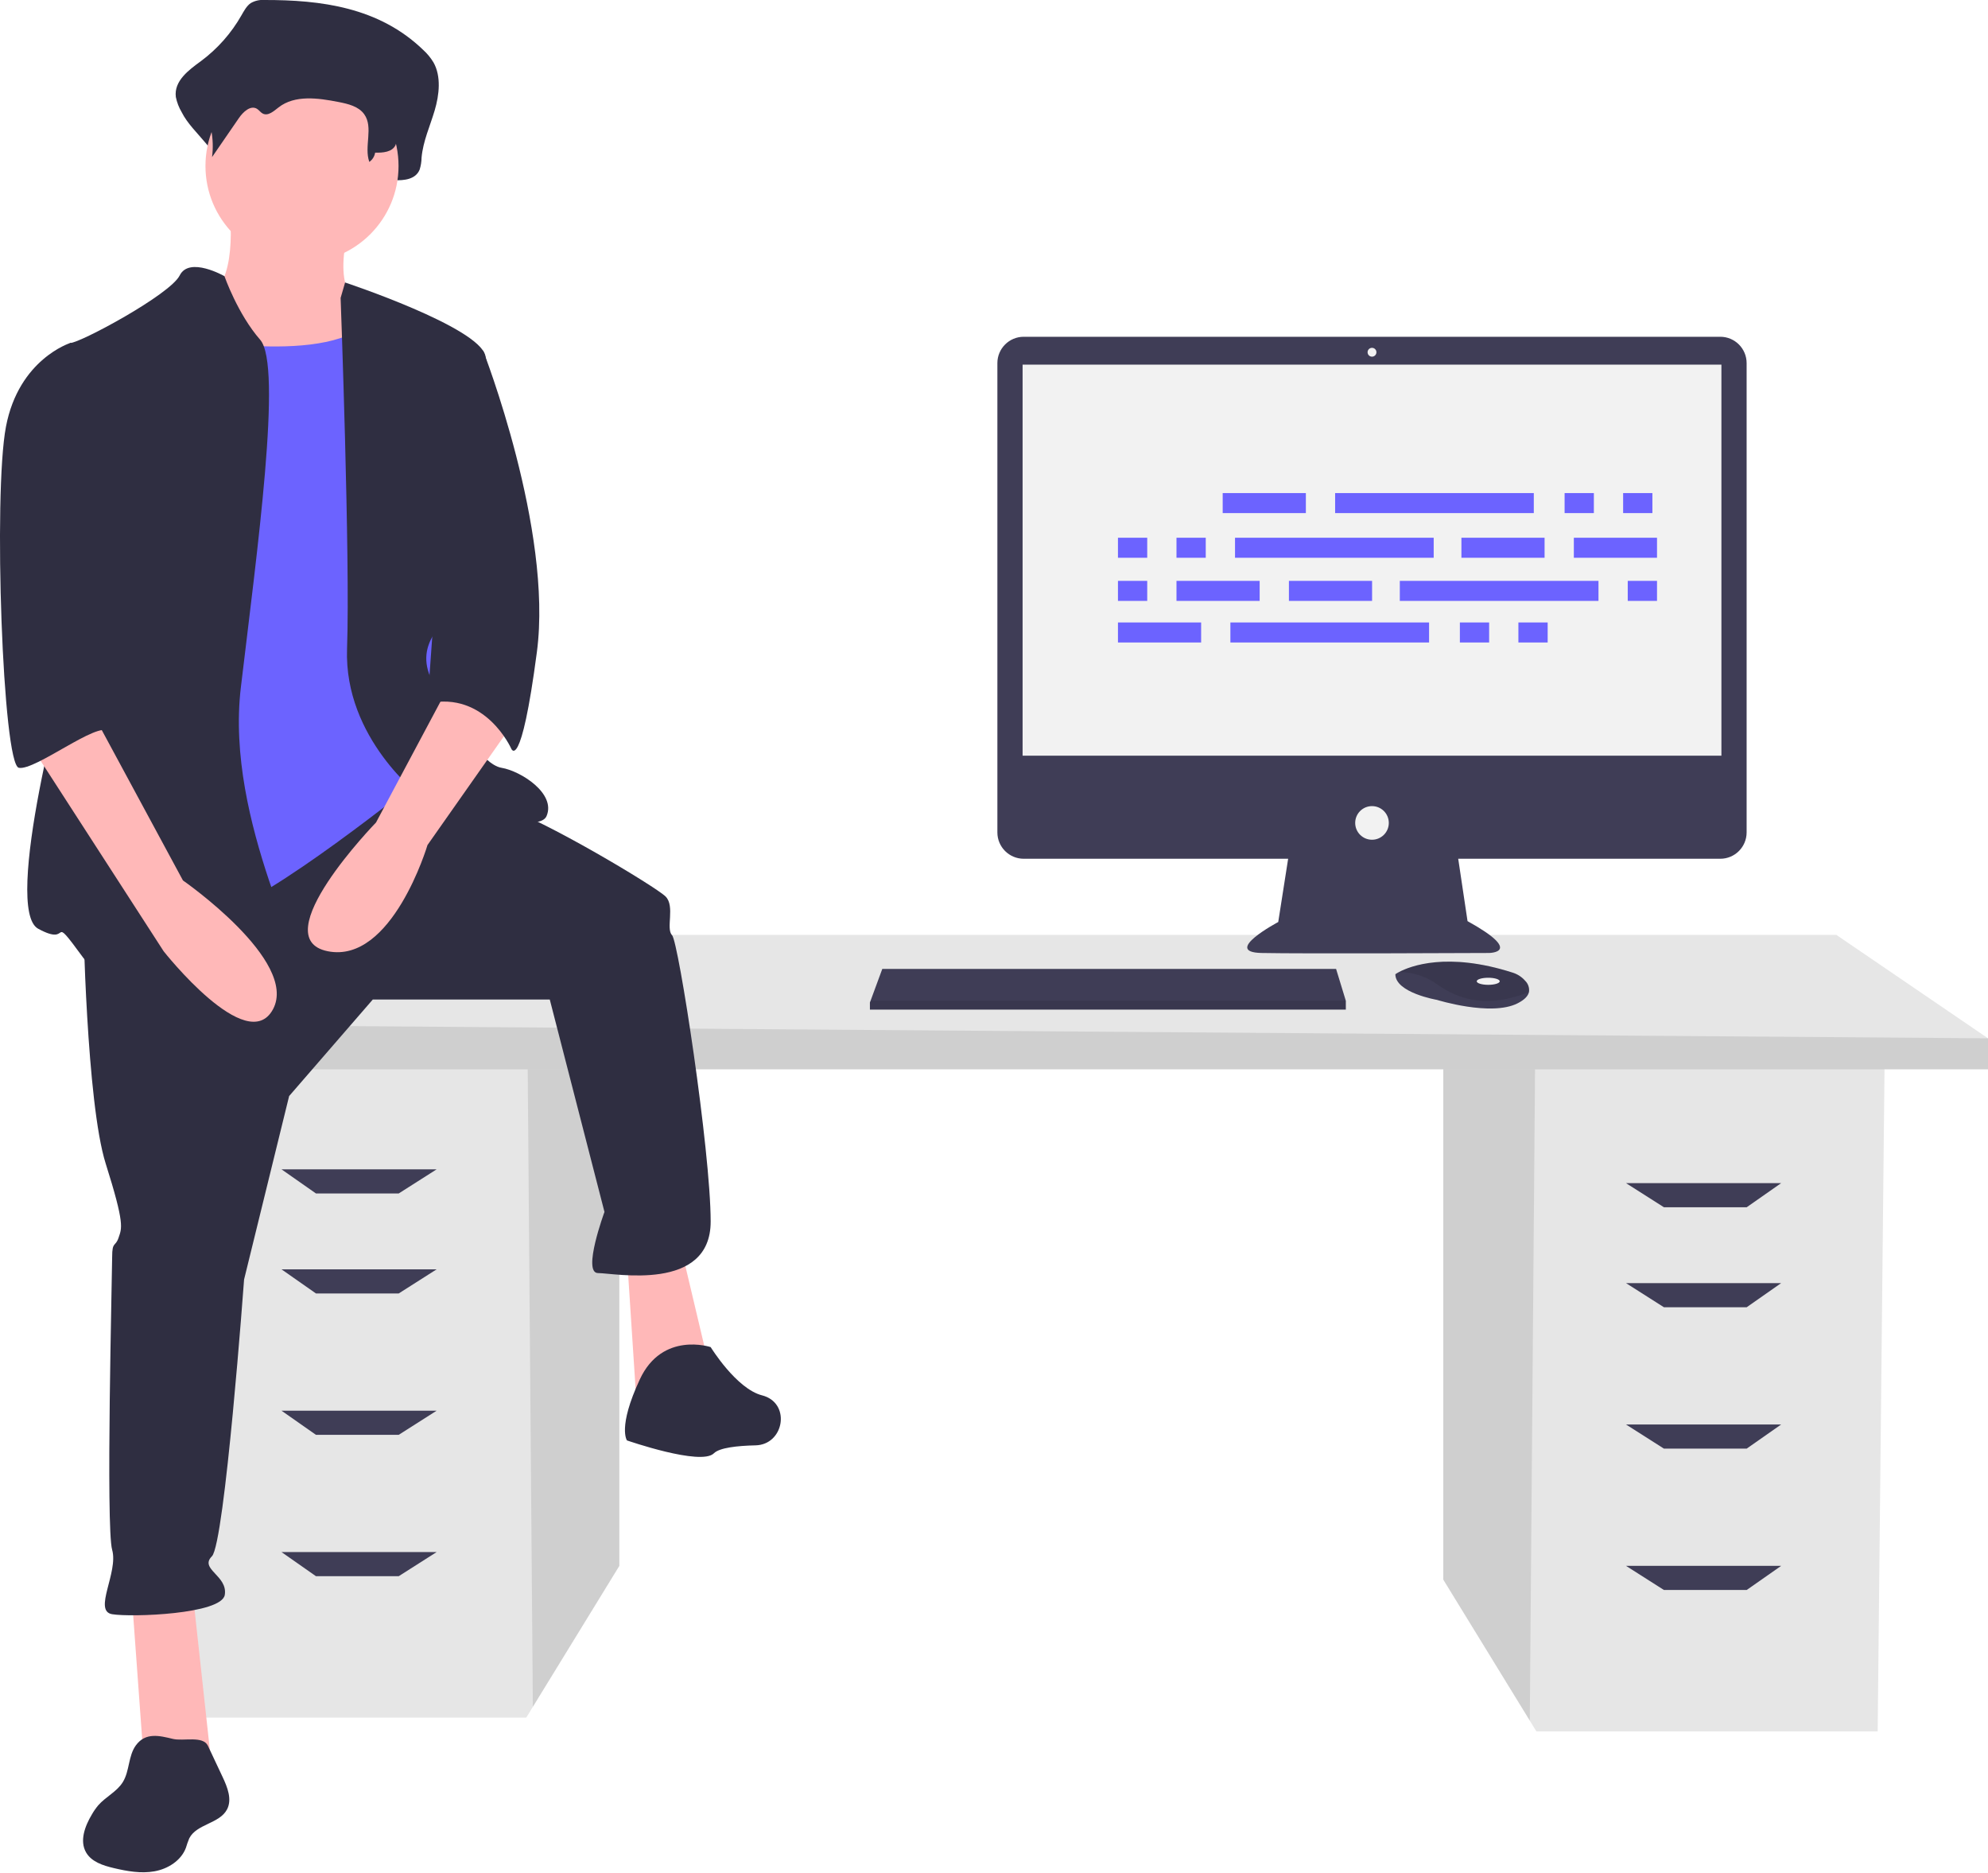
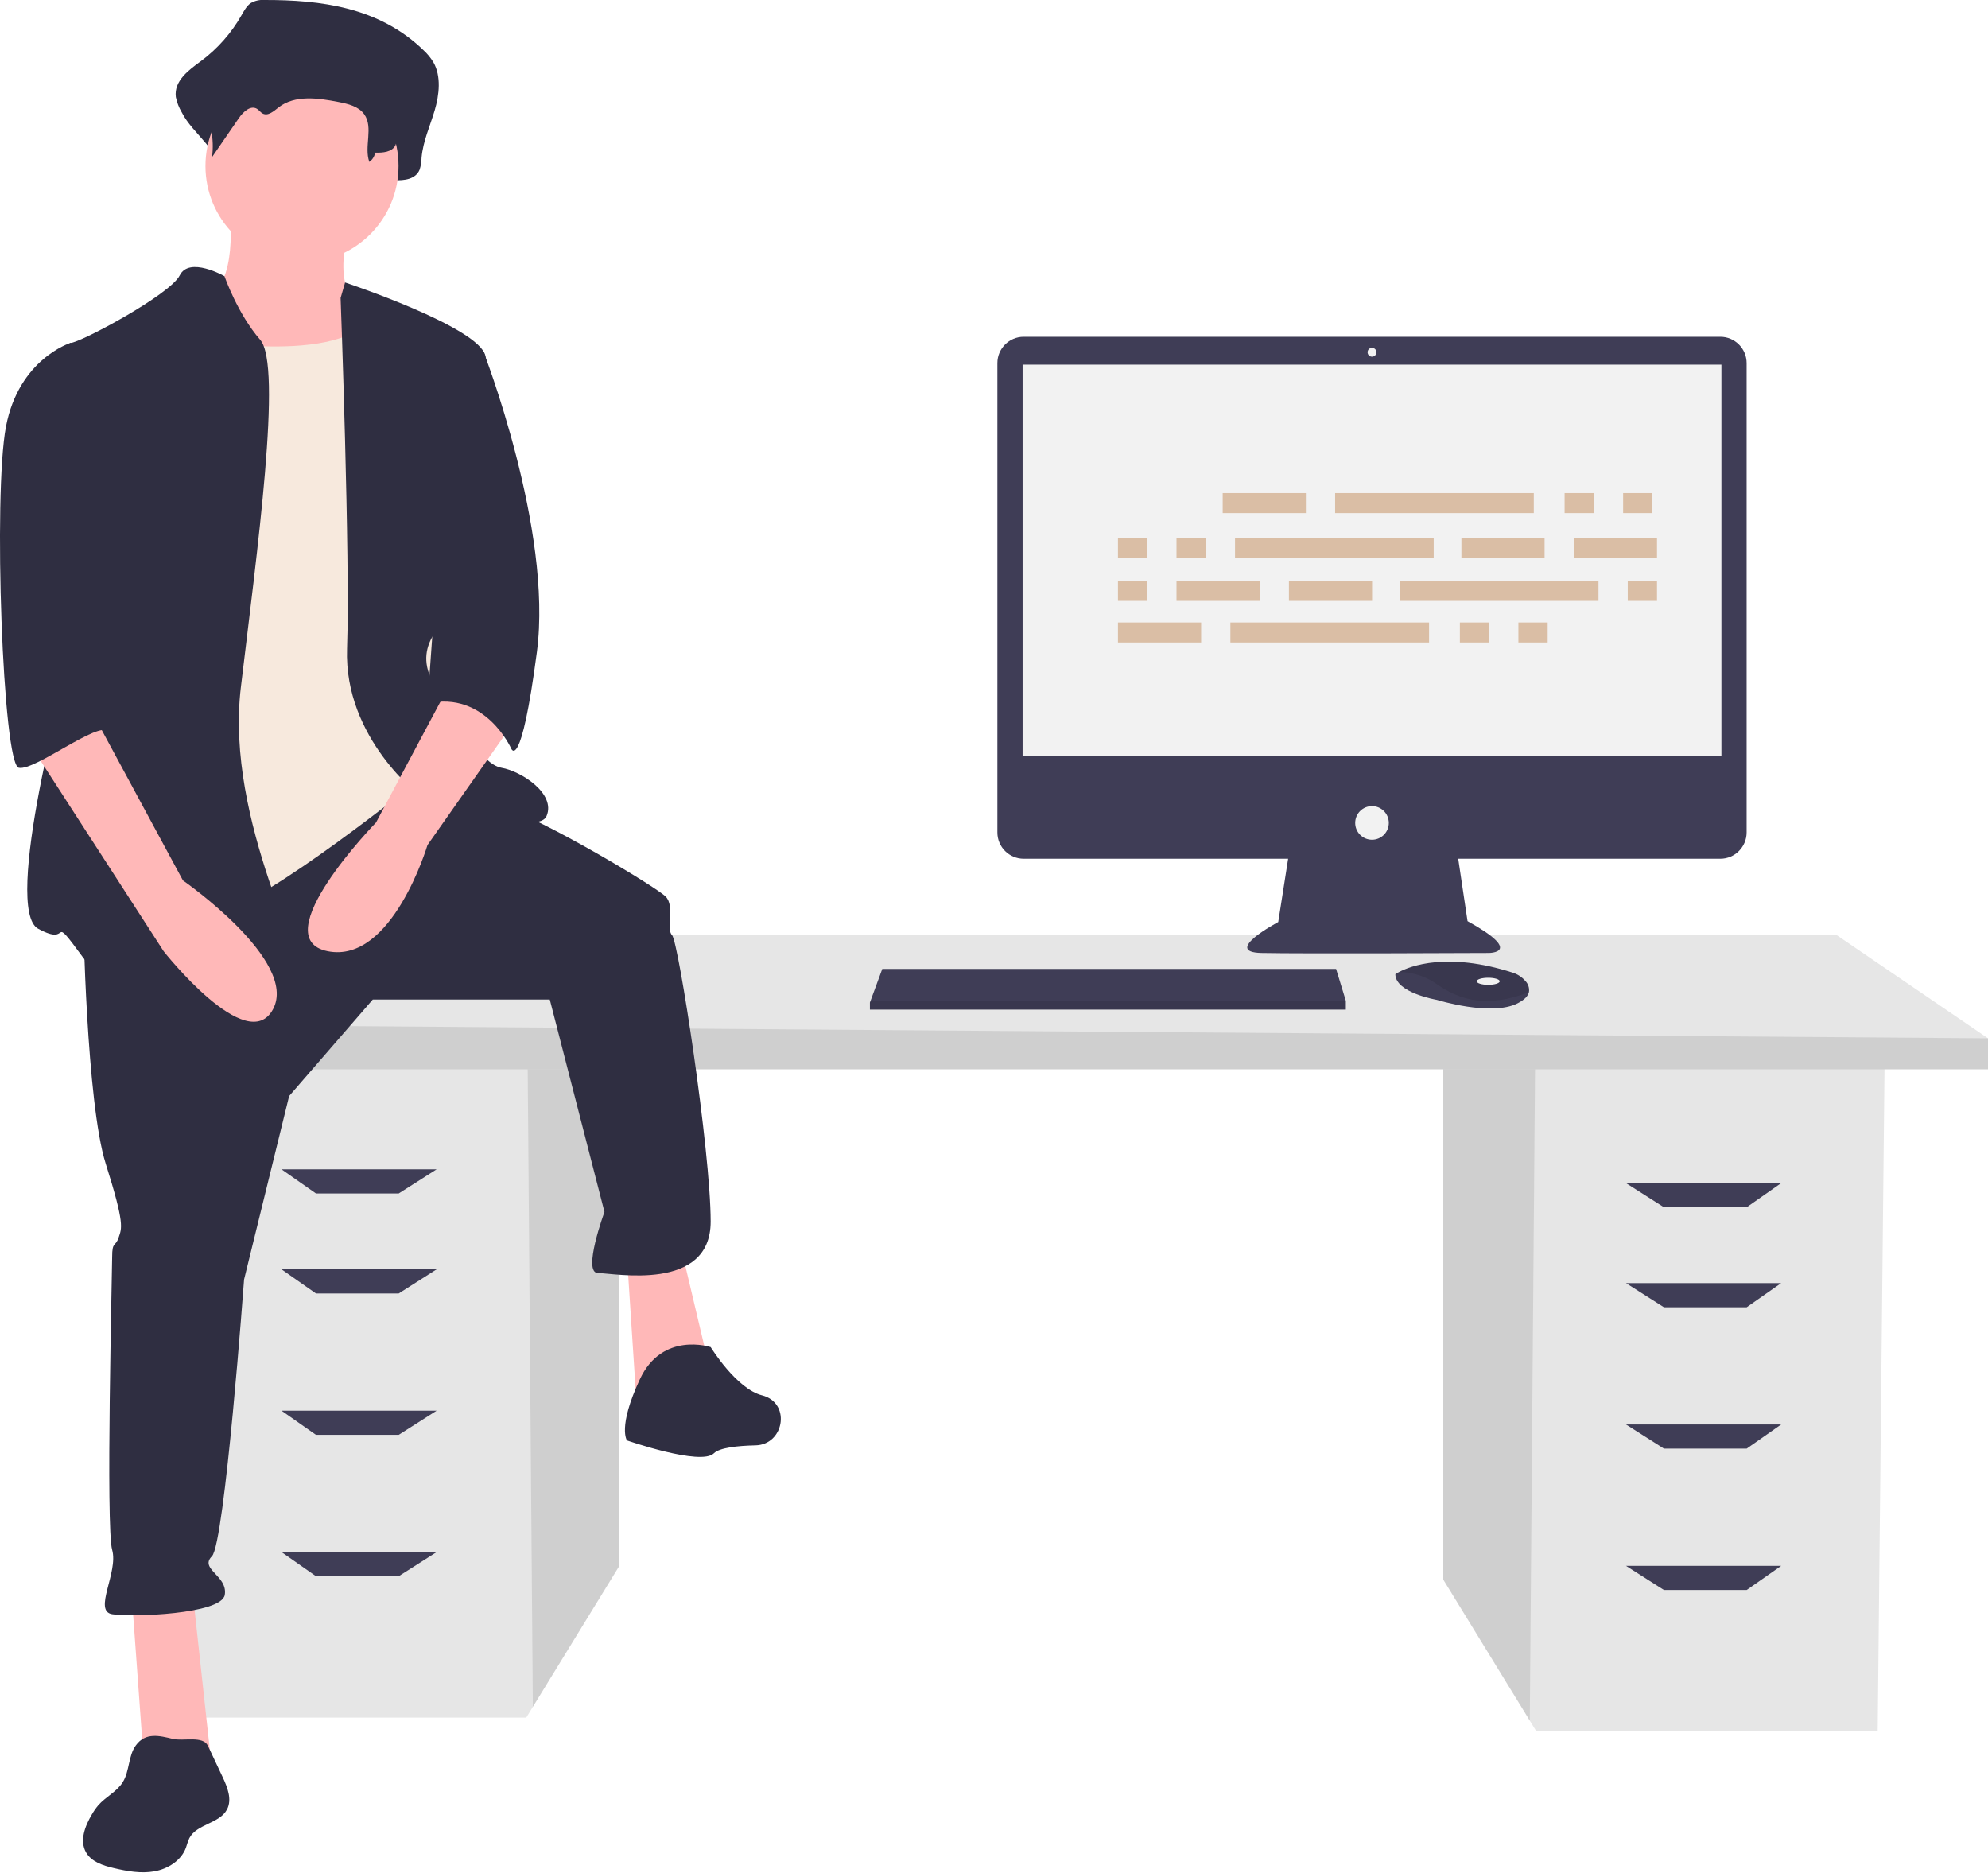
<svg xmlns="http://www.w3.org/2000/svg" id="b52d7e2d-d80f-4111-b6ed-d15502ee1edd" data-name="Layer 1" width="711.188" height="669.683" viewBox="0 0 711.188 669.683">
  <polygon points="516.326 380.018 516.326 565.013 547.27 615.443 549.625 619.279 671.722 619.279 674.189 380.018 516.326 380.018" fill="#e6e6e6" />
  <polygon points="516.326 380.018 516.326 565.013 547.27 615.443 549.169 380.018 516.326 380.018" opacity="0.1" />
  <polygon points="221.566 375.084 221.566 560.08 190.622 610.51 188.267 614.345 66.17 614.345 63.703 375.084 221.566 375.084" fill="#e6e6e6" />
  <polygon points="221.566 375.084 221.566 560.08 190.622 610.51 188.723 375.084 221.566 375.084" opacity="0.1" />
  <polygon points="711.188 371.385 711.188 382.484 47.67 382.484 47.67 366.451 109.335 334.385 656.923 334.385 711.188 371.385" fill="#e6e6e6" />
  <polygon points="711.188 371.385 711.188 382.484 47.67 382.484 47.67 366.451 711.188 371.385" opacity="0.1" />
  <polygon points="142.635 426.883 113.035 426.883 100.702 418.25 156.201 418.25 142.635 426.883" fill="#3f3d56" />
  <polygon points="142.635 462.649 113.035 462.649 100.702 454.016 156.201 454.016 142.635 462.649" fill="#3f3d56" />
  <polygon points="142.635 513.215 113.035 513.215 100.702 504.581 156.201 504.581 142.635 513.215" fill="#3f3d56" />
  <polygon points="142.635 563.78 113.035 563.78 100.702 555.147 156.201 555.147 142.635 563.78" fill="#3f3d56" />
  <polygon points="595.257 431.816 624.857 431.816 637.19 423.183 581.691 423.183 595.257 431.816" fill="#3f3d56" />
  <polygon points="595.257 467.582 624.857 467.582 637.19 458.949 581.691 458.949 595.257 467.582" fill="#3f3d56" />
  <polygon points="595.257 518.148 624.857 518.148 637.19 509.515 581.691 509.515 595.257 518.148" fill="#3f3d56" />
  <polygon points="595.257 568.713 624.857 568.713 637.19 560.08 581.691 560.08 595.257 568.713" fill="#3f3d56" />
  <path d="M859.82,235.615H610.634a9.423,9.423,0,0,0-9.424,9.424V412.897a9.423,9.423,0,0,0,9.424,9.424h94.593l-3.544,22.626s-20.253,10.759-6.013,11.076,81.328,0,81.328,0,12.974,0-7.595-11.392l-3.334-22.31h93.75a9.423,9.423,0,0,0,9.424-9.424V245.039A9.423,9.423,0,0,0,859.82,235.615Z" transform="translate(-244.406 -115.1587)" fill="#3f3d56" />
  <rect x="365.823" y="130.424" width="249.996" height="139.871" fill="#f2f2f2" />
  <circle cx="490.821" cy="125.994" r="1.582" fill="#f2f2f2" />
  <circle cx="490.821" cy="294.346" r="6.013" fill="#f2f2f2" />
  <polygon points="481.452 357.952 481.452 361.117 311.202 361.117 311.202 358.585 311.436 357.952 315.632 346.56 477.971 346.56 481.452 357.952" fill="#3f3d56" />
  <path d="M791.376,470.013c-.31,1.326-1.481,2.725-4.127,4.047-9.493,4.747-28.797-1.266-28.797-1.266s-14.873-2.532-14.873-9.177a11.866,11.866,0,0,1,1.304-.775c3.991-2.112,17.225-7.322,40.691.221a9.786,9.786,0,0,1,4.46,2.923A4.667,4.667,0,0,1,791.376,470.013Z" transform="translate(-244.406 -115.1587)" fill="#3f3d56" />
  <path d="M791.376,470.013c-11.62,4.452-21.977,4.785-32.607-2.598a23.343,23.343,0,0,0-13.886-4.573c3.991-2.112,17.225-7.322,40.691.221a9.786,9.786,0,0,1,4.46,2.923A4.667,4.667,0,0,1,791.376,470.013Z" transform="translate(-244.406 -115.1587)" opacity="0.1" />
  <ellipse cx="532.4" cy="350.99" rx="4.114" ry="1.266" fill="#f2f2f2" />
  <polygon points="481.452 357.952 481.452 361.117 311.202 361.117 311.202 358.585 311.436 357.952 481.452 357.952" opacity="0.1" />
  <path d="M339.068,115.159a8.554,8.554,0,0,0-4.961,1.108c-1.476,1.011-2.406,2.782-3.356,4.429a52.986,52.986,0,0,1-14.434,16.305c-4.289,3.142-9.742,7.06-9.008,12.853a17.372,17.372,0,0,0,2.091,5.426c3.957,7.987,14.754,14.159,13.692,23.273,3.931-6.581-1.327-9.835,2.604-16.416,1.872-3.134,5.124-6.672,7.951-4.704.946.659,1.568,1.841,2.553,2.419,2.351,1.38,4.853-1.258,6.934-3.126,7.177-6.443,17.383-4.755,26.314-2.747,4.216.948,8.847,2.191,11.34,6.221,3.277,5.298-3.113,11.02-4.728,17.01a3.264,3.264,0,0,0,3.503,4.062c2.68-.264,5.854-.481,6.013-1.657,3.372.12,7.503-.262,8.947-3.772a14.762,14.762,0,0,0,.693-4.293c.53-5.897,3.033-11.277,4.691-16.89s2.379-12.191-.419-17.167a19.864,19.864,0,0,0-3.666-4.456C379.94,117.67,359.063,115.136,339.068,115.159Z" transform="translate(-244.406 -115.1587)" fill="#2f2e41" />
  <path d="M326.544,190.064s3.453,28.778-9.209,31.081,11.511,41.441,11.511,41.441l57.557,6.907-13.814-46.045s-9.209-3.453-3.453-26.476S326.544,190.064,326.544,190.064Z" transform="translate(-244.406 -115.1587)" fill="#ffb8b8" />
  <polygon points="47.028 569.318 51.633 632.631 75.806 632.631 68.9 569.318 47.028 569.318" fill="#ffb8b8" />
  <polygon points="224.303 449.6 227.756 502.552 254.233 491.041 243.872 447.298 224.303 449.6" fill="#ffb8b8" />
  <path d="M274.167,442.738s1.151,66.766,8.058,88.637,5.756,23.023,4.605,26.476-2.302,1.151-2.302,6.907-2.302,96.695,0,104.753-6.907,21.872,0,23.023,39.139,0,40.29-6.907-9.209-9.209-4.605-13.814,11.511-98.998,11.511-98.998l16.116-65.615,29.93-34.534H441.082l19.569,75.975s-8.058,21.872-2.302,21.872,40.29,6.907,40.29-18.418S487.127,451.947,484.825,449.645s1.151-10.36-2.302-13.814-43.743-27.627-58.708-32.232S387.857,393.515,387.857,393.515Z" transform="translate(-244.406 -115.1587)" fill="#2f2e41" />
  <path d="M498.639,596.991s-17.267-5.756-25.325,11.511-4.605,21.872-4.605,21.872,26.476,9.209,31.081,4.605c2.003-2.003,8.365-2.699,14.913-2.846,9.973-.224,12.626-14.333,3.207-17.619q-.421-.147-.853-.255C507.848,611.955,498.639,596.991,498.639,596.991Z" transform="translate(-244.406 -115.1587)" fill="#2f2e41" />
  <circle cx="108.038" cy="59.365" r="34.534" fill="#ffb8b8" />
-   <path d="M307.55,235.534s56.406,11.511,70.219-6.907,19.569,51.801,19.569,51.801l6.907,73.673-10.36,40.29s-54.103,43.743-71.37,47.197-43.743,5.756-43.743,5.756,8.058-127.776,8.058-130.078S307.55,235.534,307.55,235.534Z" transform="translate(-244.406 -115.1587)" fill="#6c63ff" />
+   <path d="M307.55,235.534s56.406,11.511,70.219-6.907,19.569,51.801,19.569,51.801l6.907,73.673-10.36,40.29s-54.103,43.743-71.37,47.197-43.743,5.756-43.743,5.756,8.058-127.776,8.058-130.078S307.55,235.534,307.55,235.534Z" transform="translate(-244.406 -115.1587)" fill="#f7e9dd" />
  <path d="M324.704,213.945s-12.55-7.189-16.003-.282S273.016,237.836,269.562,237.836s6.907,95.544,2.302,107.056S245.389,440.436,258.051,447.343s3.453-6.907,16.116,10.36,74.824,17.267,78.277,10.36-27.627-58.708-21.872-107.056,14.965-115.114,6.907-124.323S324.704,213.945,324.704,213.945Z" transform="translate(-244.406 -115.1587)" fill="#2f2e41" />
  <path d="M366.258,221.72l1.603-5.518s47.895,15.878,50.198,26.238,1.151,82.882-6.907,88.637-19.569,14.965-11.511,28.778,17.267,28.778,24.174,29.93,19.569,9.209,16.116,17.267-44.894-6.907-44.894-6.907-27.627-20.72-26.476-52.952S366.258,221.72,366.258,221.72Z" transform="translate(-244.406 -115.1587)" fill="#2f2e41" />
  <path d="M406.548,357.554l-27.627,51.801s-40.29,41.441-17.267,46.045,35.685-37.987,35.685-37.987l29.93-42.592Z" transform="translate(-244.406 -115.1587)" fill="#ffb8b8" />
  <path d="M340.75,124.195a7.838,7.838,0,0,0-4.039.783,9.413,9.413,0,0,0-2.732,3.131,39.773,39.773,0,0,1-11.75,11.524c-3.491,2.221-7.93,4.99-7.333,9.084a11.359,11.359,0,0,0,1.702,3.835,30.163,30.163,0,0,1,3.665,18.801l9.6-13.954c1.524-2.215,4.171-4.715,6.472-3.324.77.466,1.276,1.301,2.078,1.71,1.914.975,3.95-.889,5.644-2.21,5.842-4.554,14.15-3.361,21.421-1.942,3.432.67,7.202,1.549,9.231,4.397,3.372,4.733-.149,11.572,1.819,17.04a5.023,5.023,0,0,0,2.079-3.317c2.745.085,6.107-.185,7.283-2.666a9.188,9.188,0,0,0,.564-3.034c.432-4.168,2.469-7.971,3.819-11.938s1.937-8.616-.341-12.133a14.681,14.681,0,0,0-2.984-3.149C374.022,125.97,357.027,124.178,340.75,124.195Z" transform="translate(-244.406 -115.1587)" fill="#2f2e41" />
  <path d="M406.548,237.836l10.725,2.847s24.96,63.919,19.204,107.662-9.209,34.534-9.209,34.534-9.209-20.72-29.93-16.116Z" transform="translate(-244.406 -115.1587)" fill="#2f2e41" />
  <path d="M293.029,739.422c-2.776,3.772-2.219,9.165-4.678,13.151-2.131,3.455-6.148,5.267-8.814,8.329a22.326,22.326,0,0,0-2.266,3.26c-2.473,4.143-4.483,9.452-2.048,13.616,1.959,3.35,6.078,4.66,9.855,5.552,4.774,1.128,9.734,2.031,14.564,1.169s9.549-3.819,11.271-8.412a32.5,32.5,0,0,1,1.205-3.401c2.617-5.153,10.827-5.209,13.506-10.33,1.875-3.584.151-7.916-1.571-11.576l-5.261-11.177c-1.746-3.709-8.824-1.576-12.513-2.465C301.465,735.978,296.491,734.701,293.029,739.422Z" transform="translate(-244.406 -115.1587)" fill="#2f2e41" />
  <path d="M254.598,380.577l48.348,74.824s29.93,37.987,39.139,20.72-32.232-46.045-32.232-46.045L278.772,372.519Z" transform="translate(-244.406 -115.1587)" fill="#ffb8b8" />
  <path d="M278.772,240.138,269.562,237.836s-18.418,5.756-23.023,29.93-1.151,120.869,4.605,122.02,28.427-16.837,32.056-13.023-7.882-15.756-4.429-26.116S278.772,240.138,278.772,240.138Z" transform="translate(-244.406 -115.1587)" fill="#2f2e41" />
  <g id="f3c2397c-d780-4cc6-97d8-1503d8277a2c" data-name="Group 13">
-     <rect id="ad41612f-86f7-46b2-a964-3a5da7bcf3cf" data-name="Rectangle 55" x="437.407" y="176.363" width="29.752" height="7.163" fill="#6c63ff" />
-     <rect id="b9a0b375-cc2a-4c59-8850-661af54e4f62" data-name="Rectangle 56" x="559.722" y="176.363" width="10.468" height="7.163" fill="#6c63ff" />
-     <rect id="e174c2ab-9bc5-41ec-b37c-b06fbf8a9878" data-name="Rectangle 57" x="580.659" y="176.363" width="10.468" height="7.163" fill="#6c63ff" />
-     <rect id="ba2479ac-4c7d-43b4-a028-73b1e20e4002" data-name="Rectangle 58" x="477.628" y="176.363" width="71.075" height="7.163" fill="#6c63ff" />
-     <rect id="ac60ef86-00f2-480b-8171-28b6fdfc1958" data-name="Rectangle 59" x="399.941" y="222.644" width="29.752" height="7.163" fill="#6c63ff" />
-     <rect id="b3d8298d-cd65-487a-8b19-4cee946356e7" data-name="Rectangle 60" x="522.256" y="222.644" width="10.468" height="7.163" fill="#6c63ff" />
-     <rect id="ed27f15f-f0c4-4569-8330-a6688f8e356c" data-name="Rectangle 61" x="543.193" y="222.644" width="10.468" height="7.163" fill="#6c63ff" />
-     <rect id="f685c005-adaf-4d60-acda-005b037d82a6" data-name="Rectangle 62" x="440.162" y="222.644" width="71.075" height="7.163" fill="#6c63ff" />
-     <rect id="eca7c7fc-83f8-48ca-a588-6606db47af3f" data-name="Rectangle 63" x="522.807" y="192.341" width="29.752" height="7.163" fill="#6c63ff" />
-     <rect id="a71b5b2f-f8b9-481d-a301-5e3357e5fe42" data-name="Rectangle 64" x="563.028" y="192.341" width="29.752" height="7.163" fill="#6c63ff" />
-     <rect id="abb3a25a-f854-41fc-8391-e6ad9fbe2417" data-name="Rectangle 66" x="399.941" y="192.341" width="10.468" height="7.163" fill="#6c63ff" />
-     <rect id="add2b425-b775-4eb5-9c25-8c4c14f957c9" data-name="Rectangle 67" x="420.878" y="192.341" width="10.468" height="7.163" fill="#6c63ff" />
-     <rect id="b7159612-3b84-4b0b-a885-612eaab04c06" data-name="Rectangle 68" x="441.815" y="192.341" width="71.075" height="7.163" fill="#6c63ff" />
-     <rect id="edfc7301-4de5-47dc-80e2-1ae2da982d6d" data-name="Rectangle 69" x="461.099" y="207.768" width="29.752" height="7.163" fill="#6c63ff" />
-     <rect id="e1009f91-6275-4375-80fa-0d778e331fdc" data-name="Rectangle 70" x="420.878" y="207.768" width="29.752" height="7.163" fill="#6c63ff" />
-     <rect id="a060fb9f-1f1a-4862-9a69-16dd49199e18" data-name="Rectangle 71" x="399.941" y="207.768" width="10.468" height="7.163" fill="#6c63ff" />
-     <rect id="b6754d5f-104f-449c-b9a9-cf9ac82bf5fe" data-name="Rectangle 73" x="582.312" y="207.768" width="10.468" height="7.163" fill="#6c63ff" />
-     <rect id="e6ed1ccd-2cfd-450f-a339-07df3a1ee6bb" data-name="Rectangle 74" x="500.768" y="207.768" width="71.075" height="7.163" fill="#6c63ff" />
+     <rect id="ad41612f-86f7-46b2-a964-3a5da7bcf3cf" data-name="Rectangle 55" x="437.407" y="176.363" width="29.752" height="7.163" fill="#dabea5" />
+     <rect id="b9a0b375-cc2a-4c59-8850-661af54e4f62" data-name="Rectangle 56" x="559.722" y="176.363" width="10.468" height="7.163" fill="#dabea5" />
+     <rect id="e174c2ab-9bc5-41ec-b37c-b06fbf8a9878" data-name="Rectangle 57" x="580.659" y="176.363" width="10.468" height="7.163" fill="#dabea5" />
+     <rect id="ba2479ac-4c7d-43b4-a028-73b1e20e4002" data-name="Rectangle 58" x="477.628" y="176.363" width="71.075" height="7.163" fill="#dabea5" />
+     <rect id="ac60ef86-00f2-480b-8171-28b6fdfc1958" data-name="Rectangle 59" x="399.941" y="222.644" width="29.752" height="7.163" fill="#dabea5" />
+     <rect id="b3d8298d-cd65-487a-8b19-4cee946356e7" data-name="Rectangle 60" x="522.256" y="222.644" width="10.468" height="7.163" fill="#dabea5" />
+     <rect id="ed27f15f-f0c4-4569-8330-a6688f8e356c" data-name="Rectangle 61" x="543.193" y="222.644" width="10.468" height="7.163" fill="#dabea5" />
+     <rect id="f685c005-adaf-4d60-acda-005b037d82a6" data-name="Rectangle 62" x="440.162" y="222.644" width="71.075" height="7.163" fill="#dabea5" />
+     <rect id="eca7c7fc-83f8-48ca-a588-6606db47af3f" data-name="Rectangle 63" x="522.807" y="192.341" width="29.752" height="7.163" fill="#dabea5" />
+     <rect id="a71b5b2f-f8b9-481d-a301-5e3357e5fe42" data-name="Rectangle 64" x="563.028" y="192.341" width="29.752" height="7.163" fill="#dabea5" />
+     <rect id="abb3a25a-f854-41fc-8391-e6ad9fbe2417" data-name="Rectangle 66" x="399.941" y="192.341" width="10.468" height="7.163" fill="#dabea5" />
+     <rect id="add2b425-b775-4eb5-9c25-8c4c14f957c9" data-name="Rectangle 67" x="420.878" y="192.341" width="10.468" height="7.163" fill="#dabea5" />
+     <rect id="b7159612-3b84-4b0b-a885-612eaab04c06" data-name="Rectangle 68" x="441.815" y="192.341" width="71.075" height="7.163" fill="#dabea5" />
+     <rect id="edfc7301-4de5-47dc-80e2-1ae2da982d6d" data-name="Rectangle 69" x="461.099" y="207.768" width="29.752" height="7.163" fill="#dabea5" />
+     <rect id="e1009f91-6275-4375-80fa-0d778e331fdc" data-name="Rectangle 70" x="420.878" y="207.768" width="29.752" height="7.163" fill="#dabea5" />
+     <rect id="a060fb9f-1f1a-4862-9a69-16dd49199e18" data-name="Rectangle 71" x="399.941" y="207.768" width="10.468" height="7.163" fill="#dabea5" />
+     <rect id="b6754d5f-104f-449c-b9a9-cf9ac82bf5fe" data-name="Rectangle 73" x="582.312" y="207.768" width="10.468" height="7.163" fill="#dabea5" />
+     <rect id="e6ed1ccd-2cfd-450f-a339-07df3a1ee6bb" data-name="Rectangle 74" x="500.768" y="207.768" width="71.075" height="7.163" fill="#dabea5" />
  </g>
</svg>
